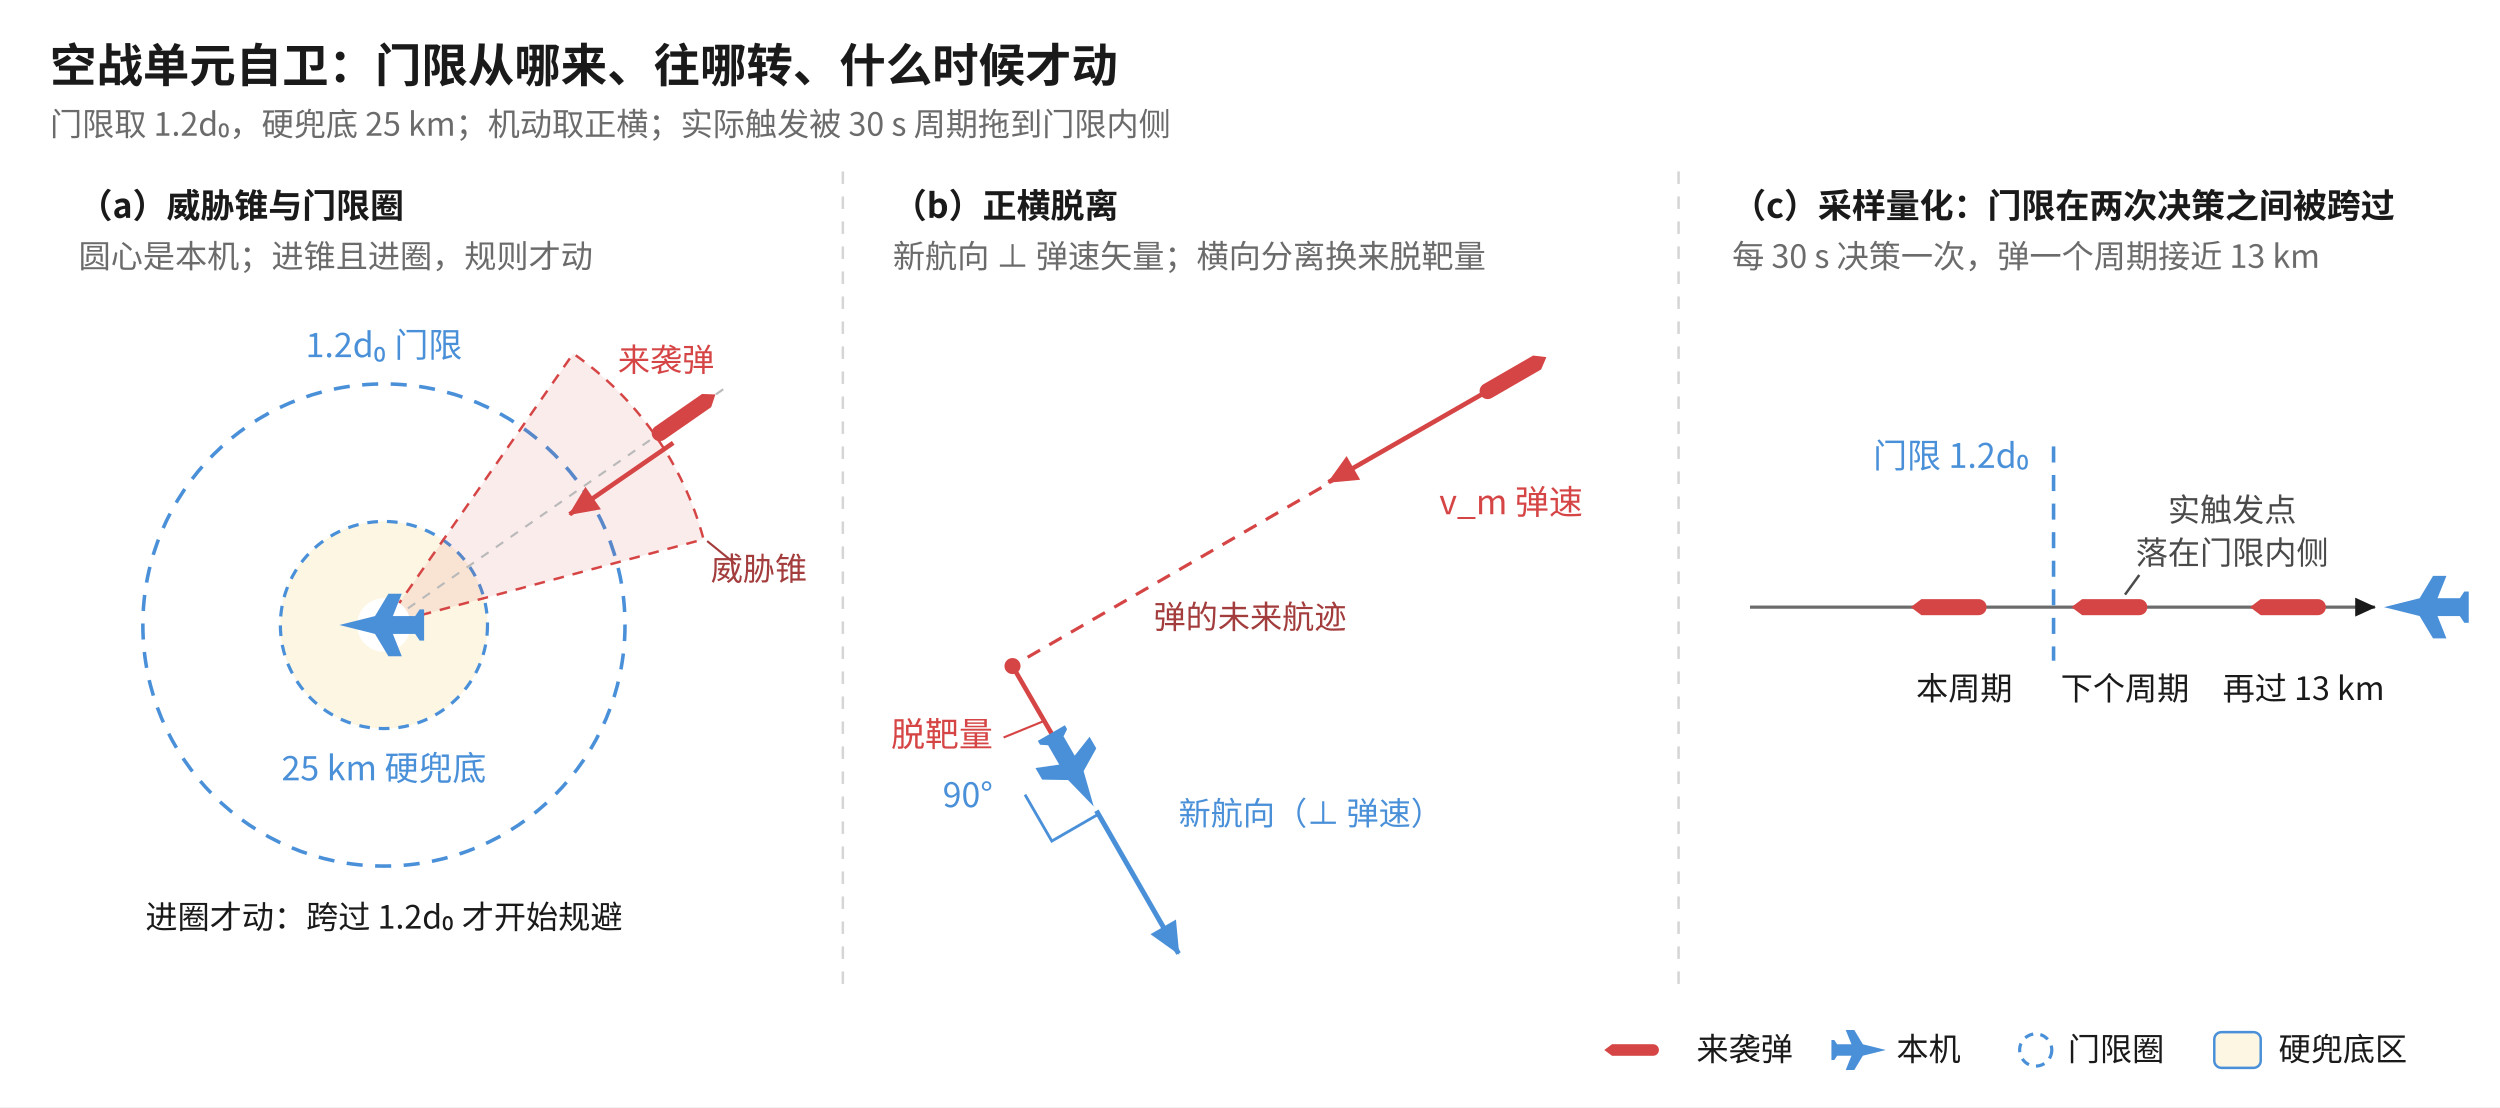
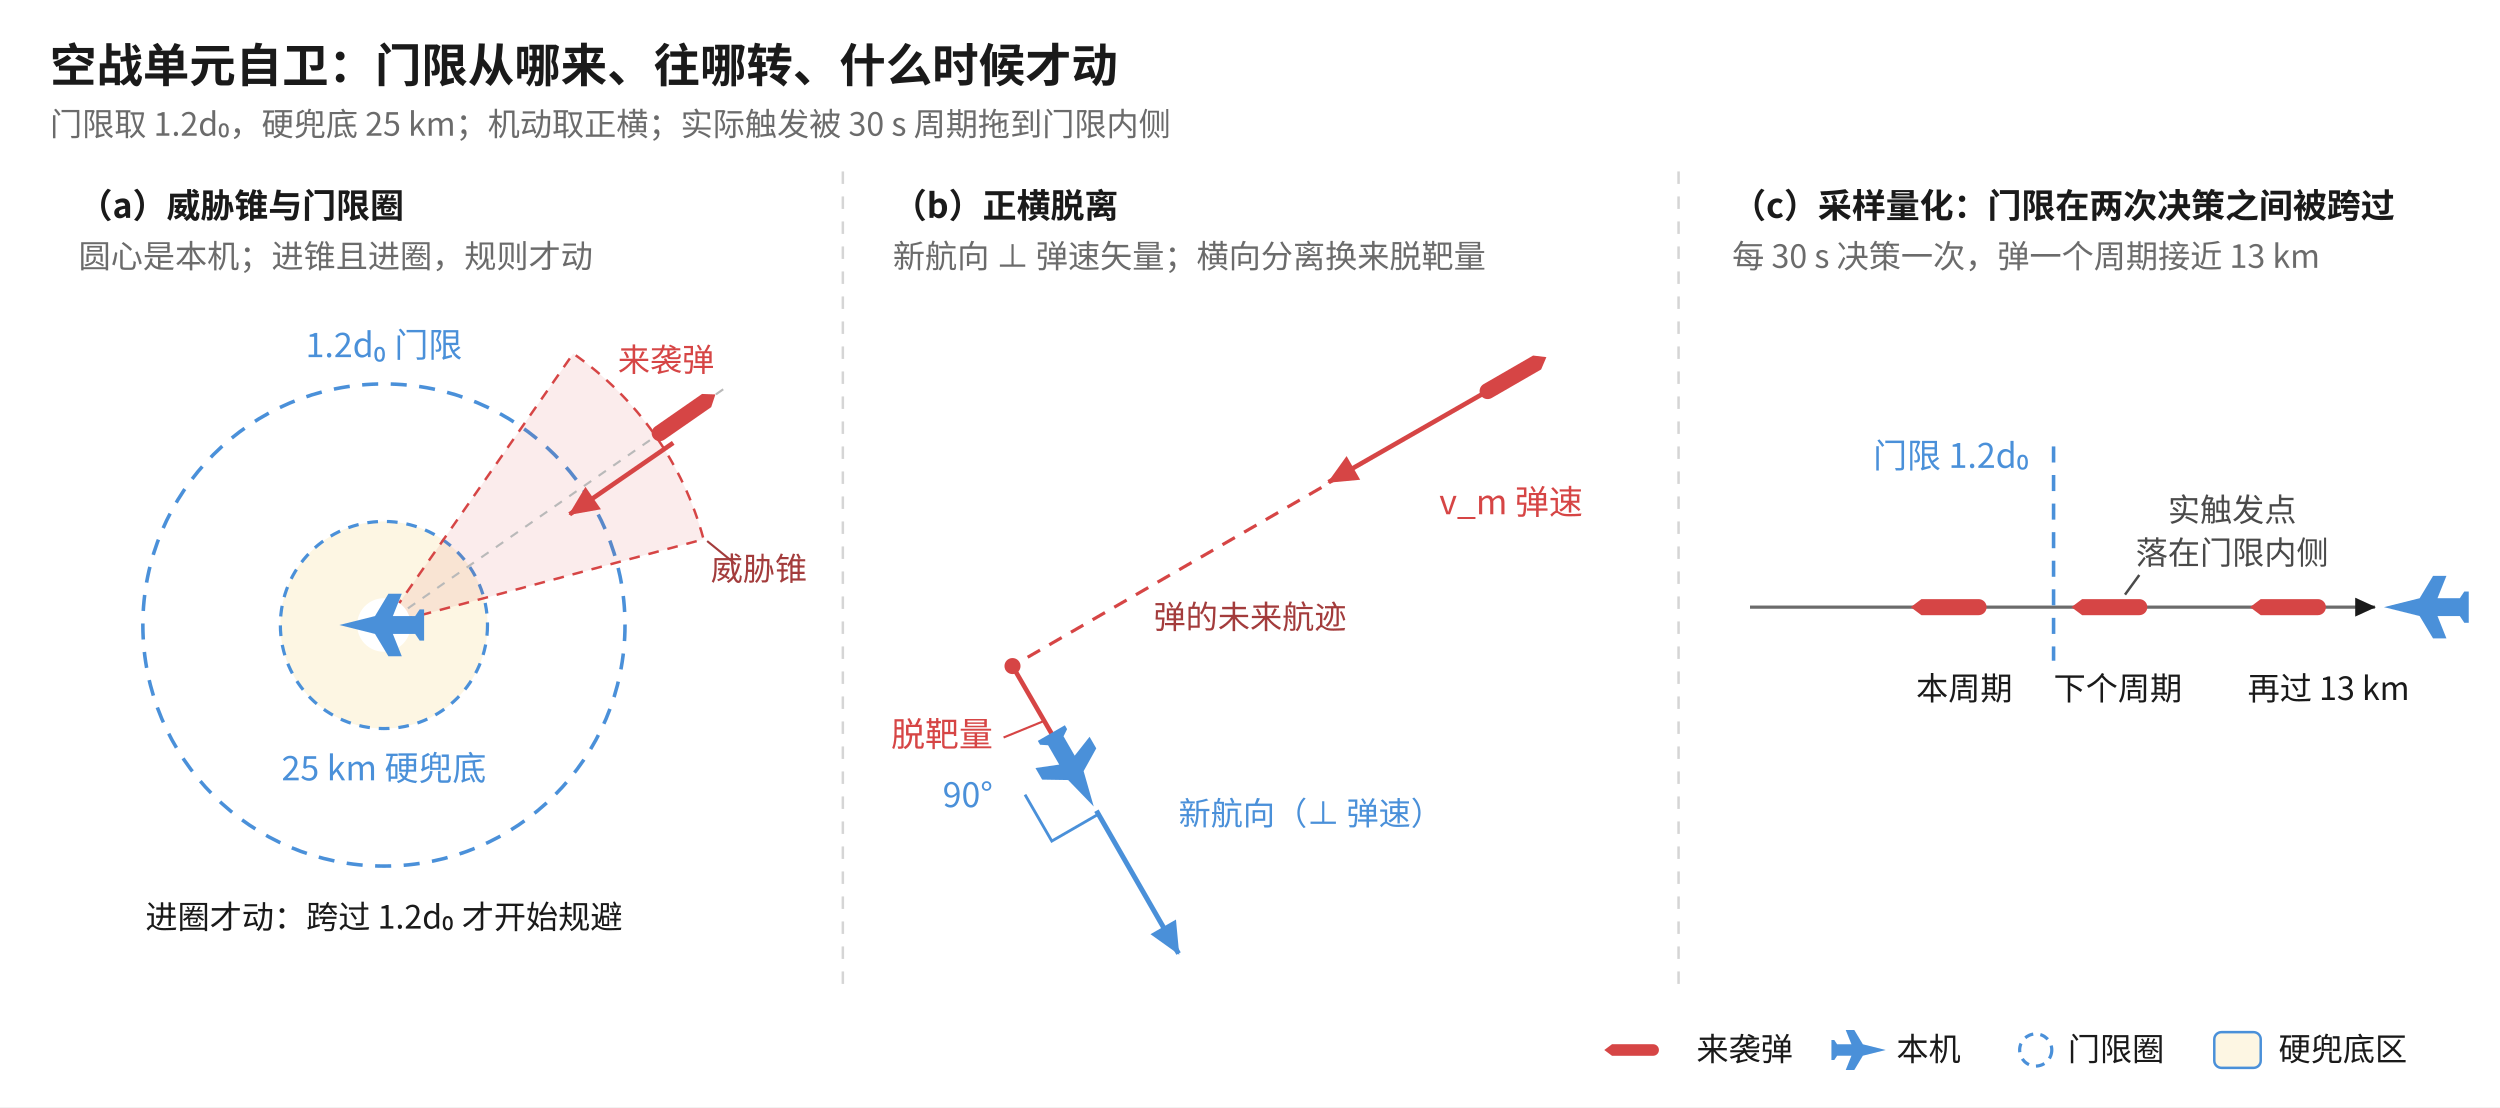
<svg xmlns="http://www.w3.org/2000/svg" width="1400" height="620" viewBox="0 0 1400 620" version="1.1" font-family="Noto Sans CJK SC, sans-serif" fill="#1a1a1a">
  <defs>
    <marker id="ah" viewBox="0 0 10 10" refX="9.2" refY="5" markerWidth="7" markerHeight="7" orient="auto">
      <path d="M0.4,0.8 L9.6,5 L0.4,9.2 z" fill="#1a1a1a" />
    </marker>
    <marker id="ahr" viewBox="0 0 10 10" refX="9.2" refY="5" markerWidth="7" markerHeight="7" orient="auto">
      <path d="M0.4,0.8 L9.6,5 L0.4,9.2 z" fill="#d64545" />
    </marker>
    <marker id="ahb" viewBox="0 0 10 10" refX="9.2" refY="5" markerWidth="7" markerHeight="7" orient="auto">
      <path d="M0.4,0.8 L9.6,5 L0.4,9.2 z" fill="#4a90d9" />
    </marker>
    <g id="msl">
      <path d="M8,-4.5 A4.5,4.5 0 0 1 8,4.5 L-24,4.5 L-30,0 L-24,-4.5 Z" fill="#d64545" />
    </g>
    <g id="ac">
      <path d="M20,0 L4,-4 L-2,-14 L-8,-14 L-4,-4 L-14,-4 L-16,-7 L-18,-7                L-18,7 L-16,7 L-14,4 L-4,4 L-8,14 L-2,14 L4,4 Z" fill="#4a90d9" />
    </g>
  </defs>
  <rect x="0" y="0" width="1400" height="620" fill="#ffffff" />
  <text x="28" y="46" font-size="26" font-weight="600">空战单元自卫：门限从哪来、往哪转、什么时候才动</text>
  <text x="28" y="76" font-size="18" fill="#6b6b6b">门限取 1.2d₀，硬兜底 25 km；机动取正横；实际触发被 30 s 周期拖到门限内侧</text>
  <line x1="472" y1="96" x2="472" y2="556" stroke="#d5d5d5" stroke-width="1.4" stroke-dasharray="7 7" />
  <line x1="940" y1="96" x2="940" y2="556" stroke="#d5d5d5" stroke-width="1.4" stroke-dasharray="7 7" />
  <text x="44" y="122" font-size="19" font-weight="600">（a）威胁锥与门限圈</text>
  <text x="44" y="150" font-size="18" fill="#6b6b6b">圆心是本机；进锥且进圈，规则才动</text>
  <circle cx="215" cy="350" r="135" fill="none" stroke="#4a90d9" stroke-width="2" stroke-dasharray="9 7" />
  <text x="215" y="200" font-size="19" fill="#4a90d9" text-anchor="middle">1.2d₀ 门限</text>
  <circle cx="215" cy="350" r="58" fill="#fdf6e3" stroke="#4a90d9" stroke-width="1.8" stroke-dasharray="6 5" />
  <text x="215" y="437" font-size="19" fill="#4a90d9" text-anchor="middle">25 km 硬兜底</text>
  <path d="M215,350 L321,198 A185,185 0 0 1 394,302 Z" fill="#d64545" fill-opacity="0.10" stroke="#d64545" stroke-width="1.4" stroke-dasharray="6 5" />
  <line x1="405" y1="218" x2="215" y2="350" stroke="#b9b9b9" stroke-width="1.2" stroke-dasharray="5 5" />
  <text x="425" y="325" font-size="18" fill="#a33c3c" text-anchor="middle">威胁锥</text>
  <line x1="412" y1="316" x2="396" y2="303" stroke="#a33c3c" stroke-width="1.2" />
  <line x1="377" y1="248" x2="319" y2="288" stroke="#d64545" stroke-width="2.6" marker-end="url(#ahr)" />
  <use href="#msl" transform="translate(376,238) rotate(145.2)" />
  <text x="400" y="208" font-size="18" fill="#d64545" text-anchor="end">来袭弹</text>
  <circle cx="215" cy="350" r="15" fill="#ffffff" />
  <use href="#ac" transform="translate(215,350) rotate(180) scale(1.25)" />
  <text x="215" y="520" font-size="18" text-anchor="middle">进圈才动：跨过 1.2d₀ 才开始规避</text>
  <text x="500" y="122" font-size="19" font-weight="600">（b）正横脱离</text>
  <text x="500" y="150" font-size="18" fill="#6b6b6b">新航向 ⊥ 弹速矢量；横向分离换来脱靶量</text>
  <line x1="740" y1="273" x2="560" y2="377" stroke="#d64545" stroke-width="1.8" stroke-dasharray="8 6" />
  <line x1="840" y1="215" x2="744" y2="270" stroke="#d64545" stroke-width="2.6" marker-end="url(#ahr)" />
  <use href="#msl" transform="translate(840,215) rotate(150)" />
  <text x="806" y="288" font-size="19" fill="#d64545">v_m 弹速</text>
  <text x="700" y="352" font-size="18" fill="#a33c3c" text-anchor="middle">弹的未来航迹</text>
  <line x1="567" y1="373" x2="600" y2="430" stroke="#d64545" stroke-width="2.6" />
  <circle cx="567" cy="373" r="4.5" fill="#d64545" />
  <text x="556" y="418" font-size="19" fill="#d64545" text-anchor="end">脱靶量</text>
  <line x1="562" y1="413" x2="584" y2="404" stroke="#d64545" stroke-width="1.2" />
  <circle cx="600" cy="430" r="15" fill="#ffffff" />
  <use href="#ac" transform="translate(600,430) rotate(60) scale(1.25)" />
  <line x1="614" y1="454" x2="660" y2="534" stroke="#4a90d9" stroke-width="2.8" marker-end="url(#ahb)" />
  <text x="660" y="462" font-size="18" fill="#4a90d9">新航向（⊥ 弹速）</text>
  <path d="M574,445 L589,471 L615,456" fill="none" stroke="#4a90d9" stroke-width="1.6" />
  <text x="556" y="452" font-size="19" fill="#4a90d9" text-anchor="end">90°</text>
  <text x="970" y="122" font-size="19" font-weight="600">（c）采样量化：门限在两次决策之间被跨过</text>
  <text x="970" y="150" font-size="18" fill="#6b6b6b">每 30 s 决策一次，弹一个周期接近 13 km</text>
  <line x1="980" y1="340" x2="1330" y2="340" stroke="#6b6b6b" stroke-width="1.8" marker-end="url(#ah)" />
  <line x1="1150" y1="250" x2="1150" y2="370" stroke="#4a90d9" stroke-width="2" stroke-dasharray="9 7" />
  <text x="1136" y="262" font-size="19" fill="#4a90d9" text-anchor="end">门限 1.2d₀</text>
  <use href="#msl" transform="translate(1100,340)" />
  <use href="#msl" transform="translate(1190,340)" />
  <use href="#msl" transform="translate(1290,340)" />
  <g font-size="18" text-anchor="middle">
    <text x="1100" y="392">本周期</text>
-     <text x="1190" y="392">下个周期</text>
-     <text x="1290" y="392">再过 13 km</text>
+     <text x="1186" y="392">下个周期</text>
+     <text x="1304" y="392">再过 13 km</text>
  </g>
  <text x="1250" y="292" font-size="18" fill="#4a4a4a" text-anchor="middle">实触发点</text>
  <text x="1250" y="316" font-size="18" fill="#4a4a4a" text-anchor="middle">落在门限内侧</text>
  <line x1="1198" y1="322" x2="1190" y2="333" stroke="#4a4a4a" stroke-width="1.4" />
  <circle cx="1360" cy="340" r="15" fill="#ffffff" />
  <use href="#ac" transform="translate(1360,340) rotate(180) scale(1.25)" />
  <use href="#msl" transform="translate(920,588) scale(0.72)" />
  <text x="950" y="594" font-size="18">来袭弹</text>
  <use href="#ac" transform="translate(1040,588) scale(0.8)" />
  <text x="1062" y="594" font-size="18">本机</text>
  <circle cx="1140" cy="588" r="9" fill="none" stroke="#4a90d9" stroke-width="1.8" stroke-dasharray="5 4" />
  <text x="1158" y="594" font-size="18">门限圈</text>
  <rect x="1240" y="578" width="26" height="20" rx="4" fill="#fdf6e3" stroke="#4a90d9" stroke-width="1.4" />
  <text x="1276" y="594" font-size="18">硬兜底区</text>
</svg>
